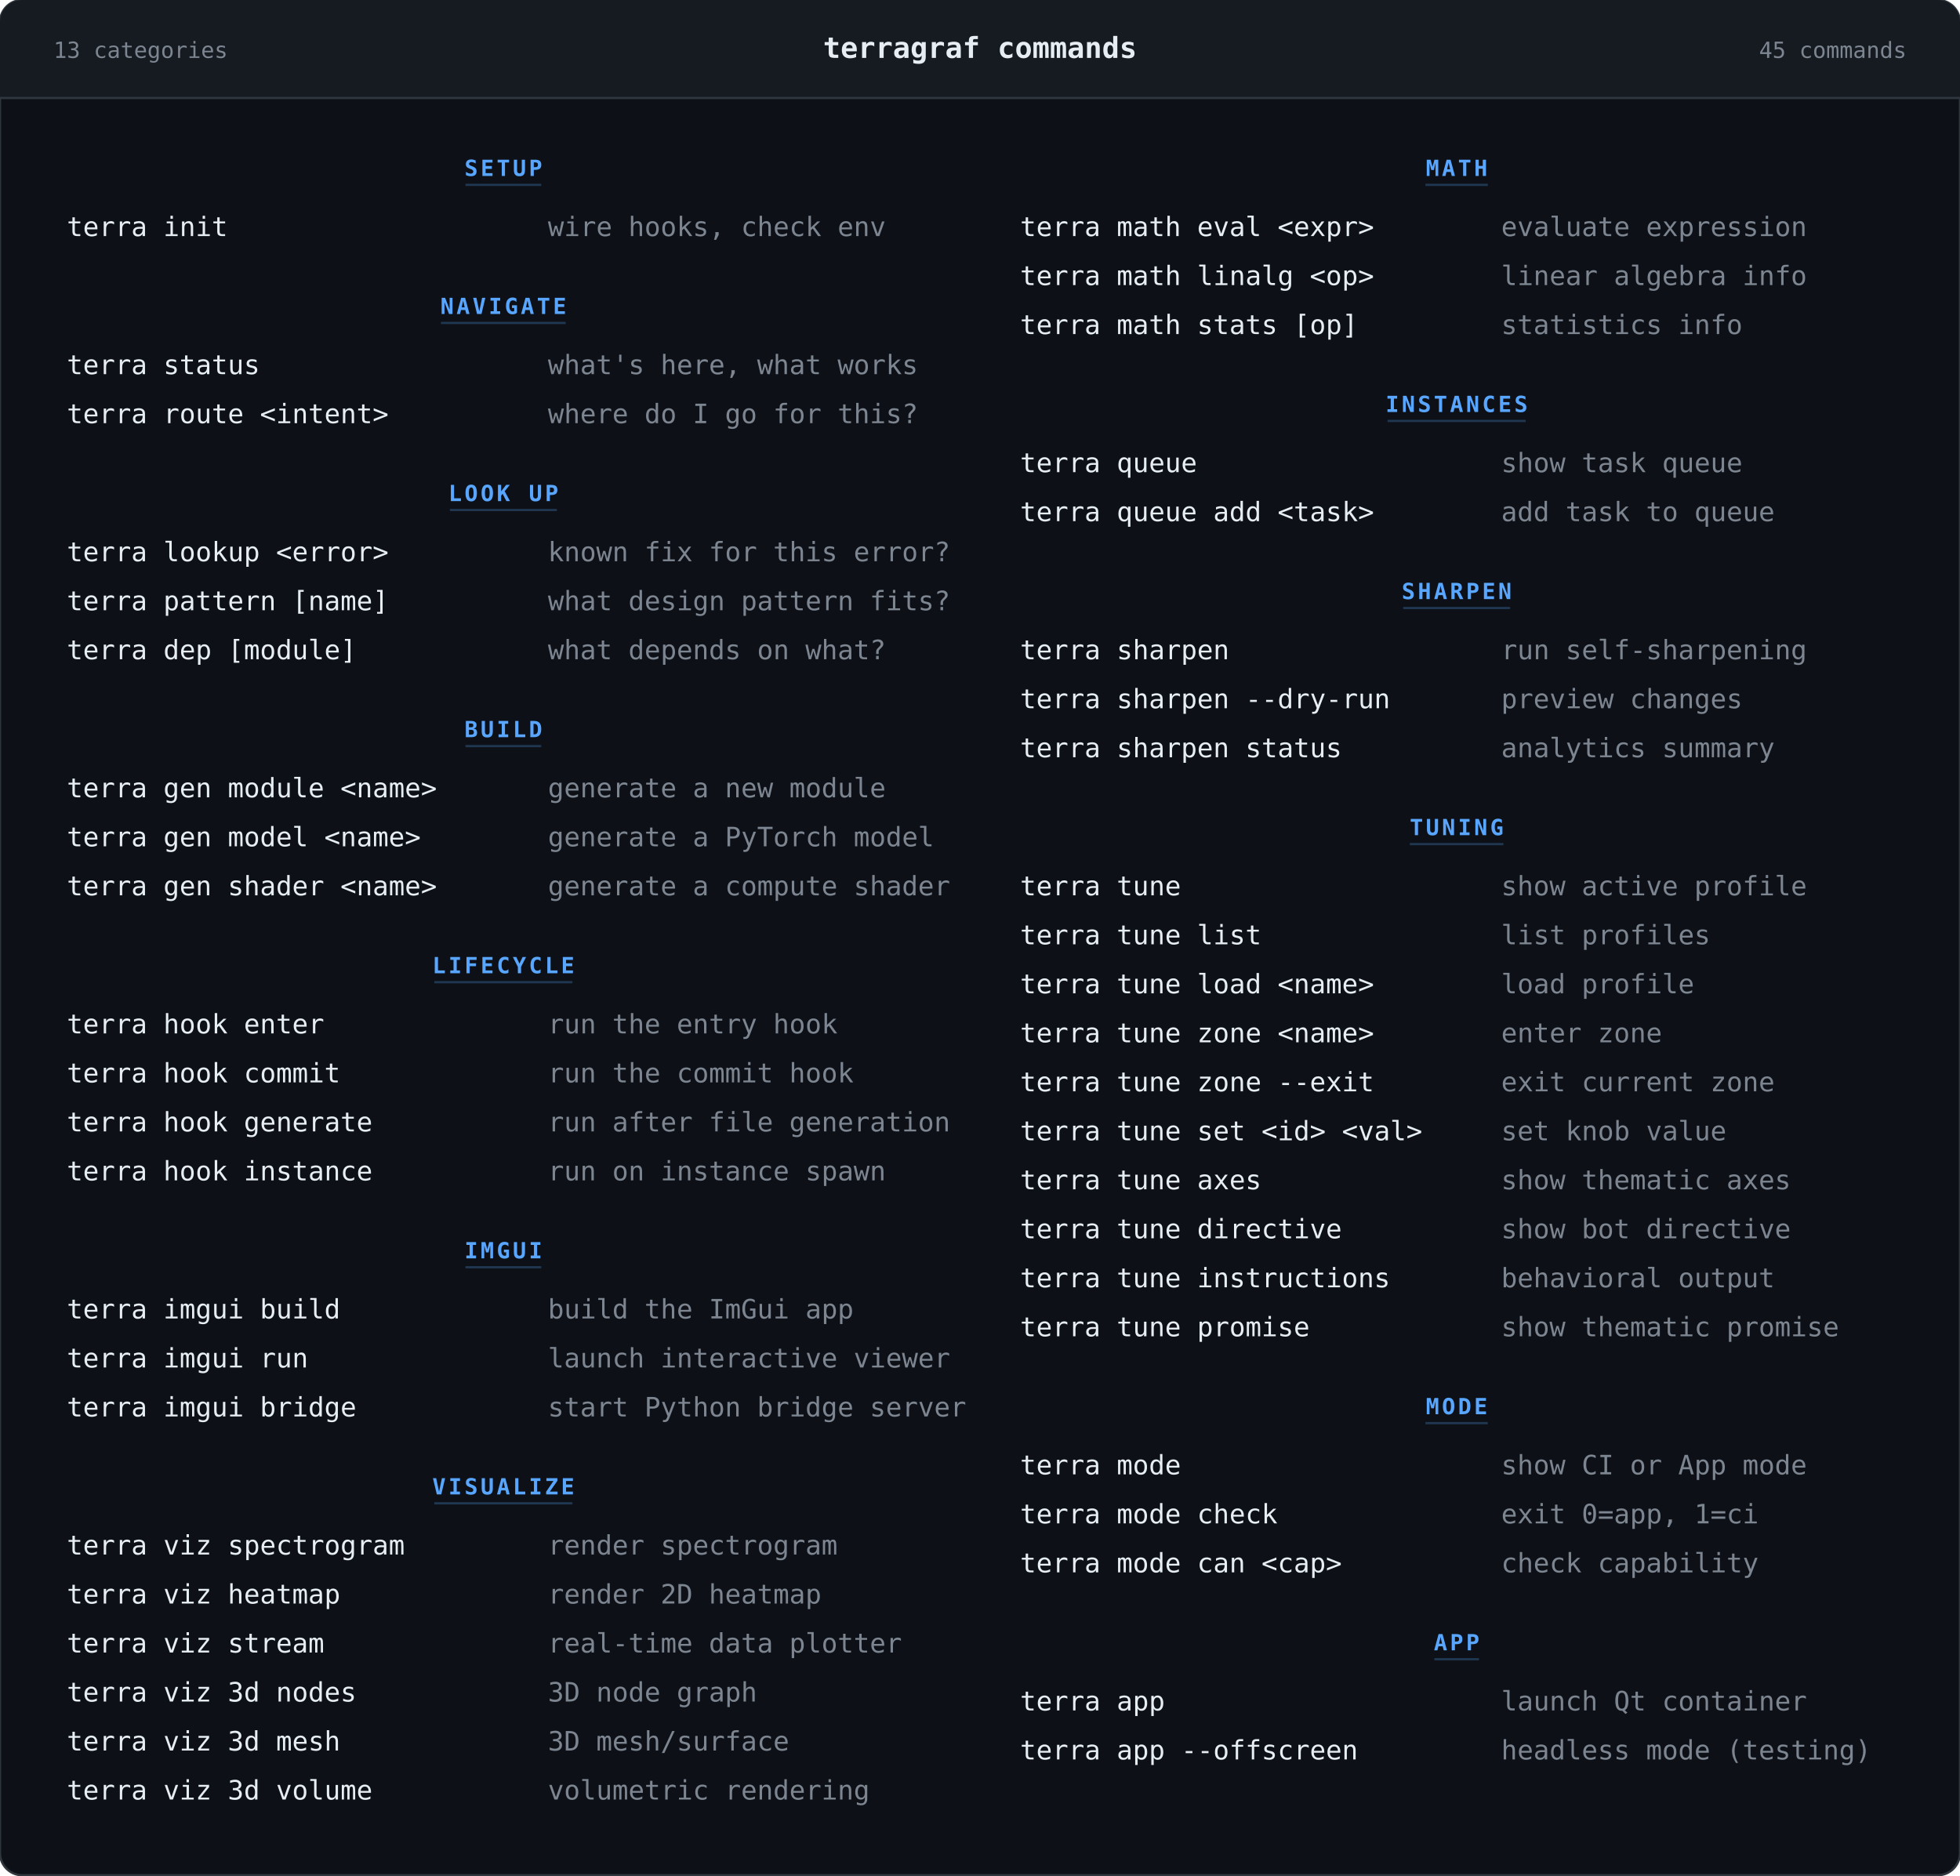
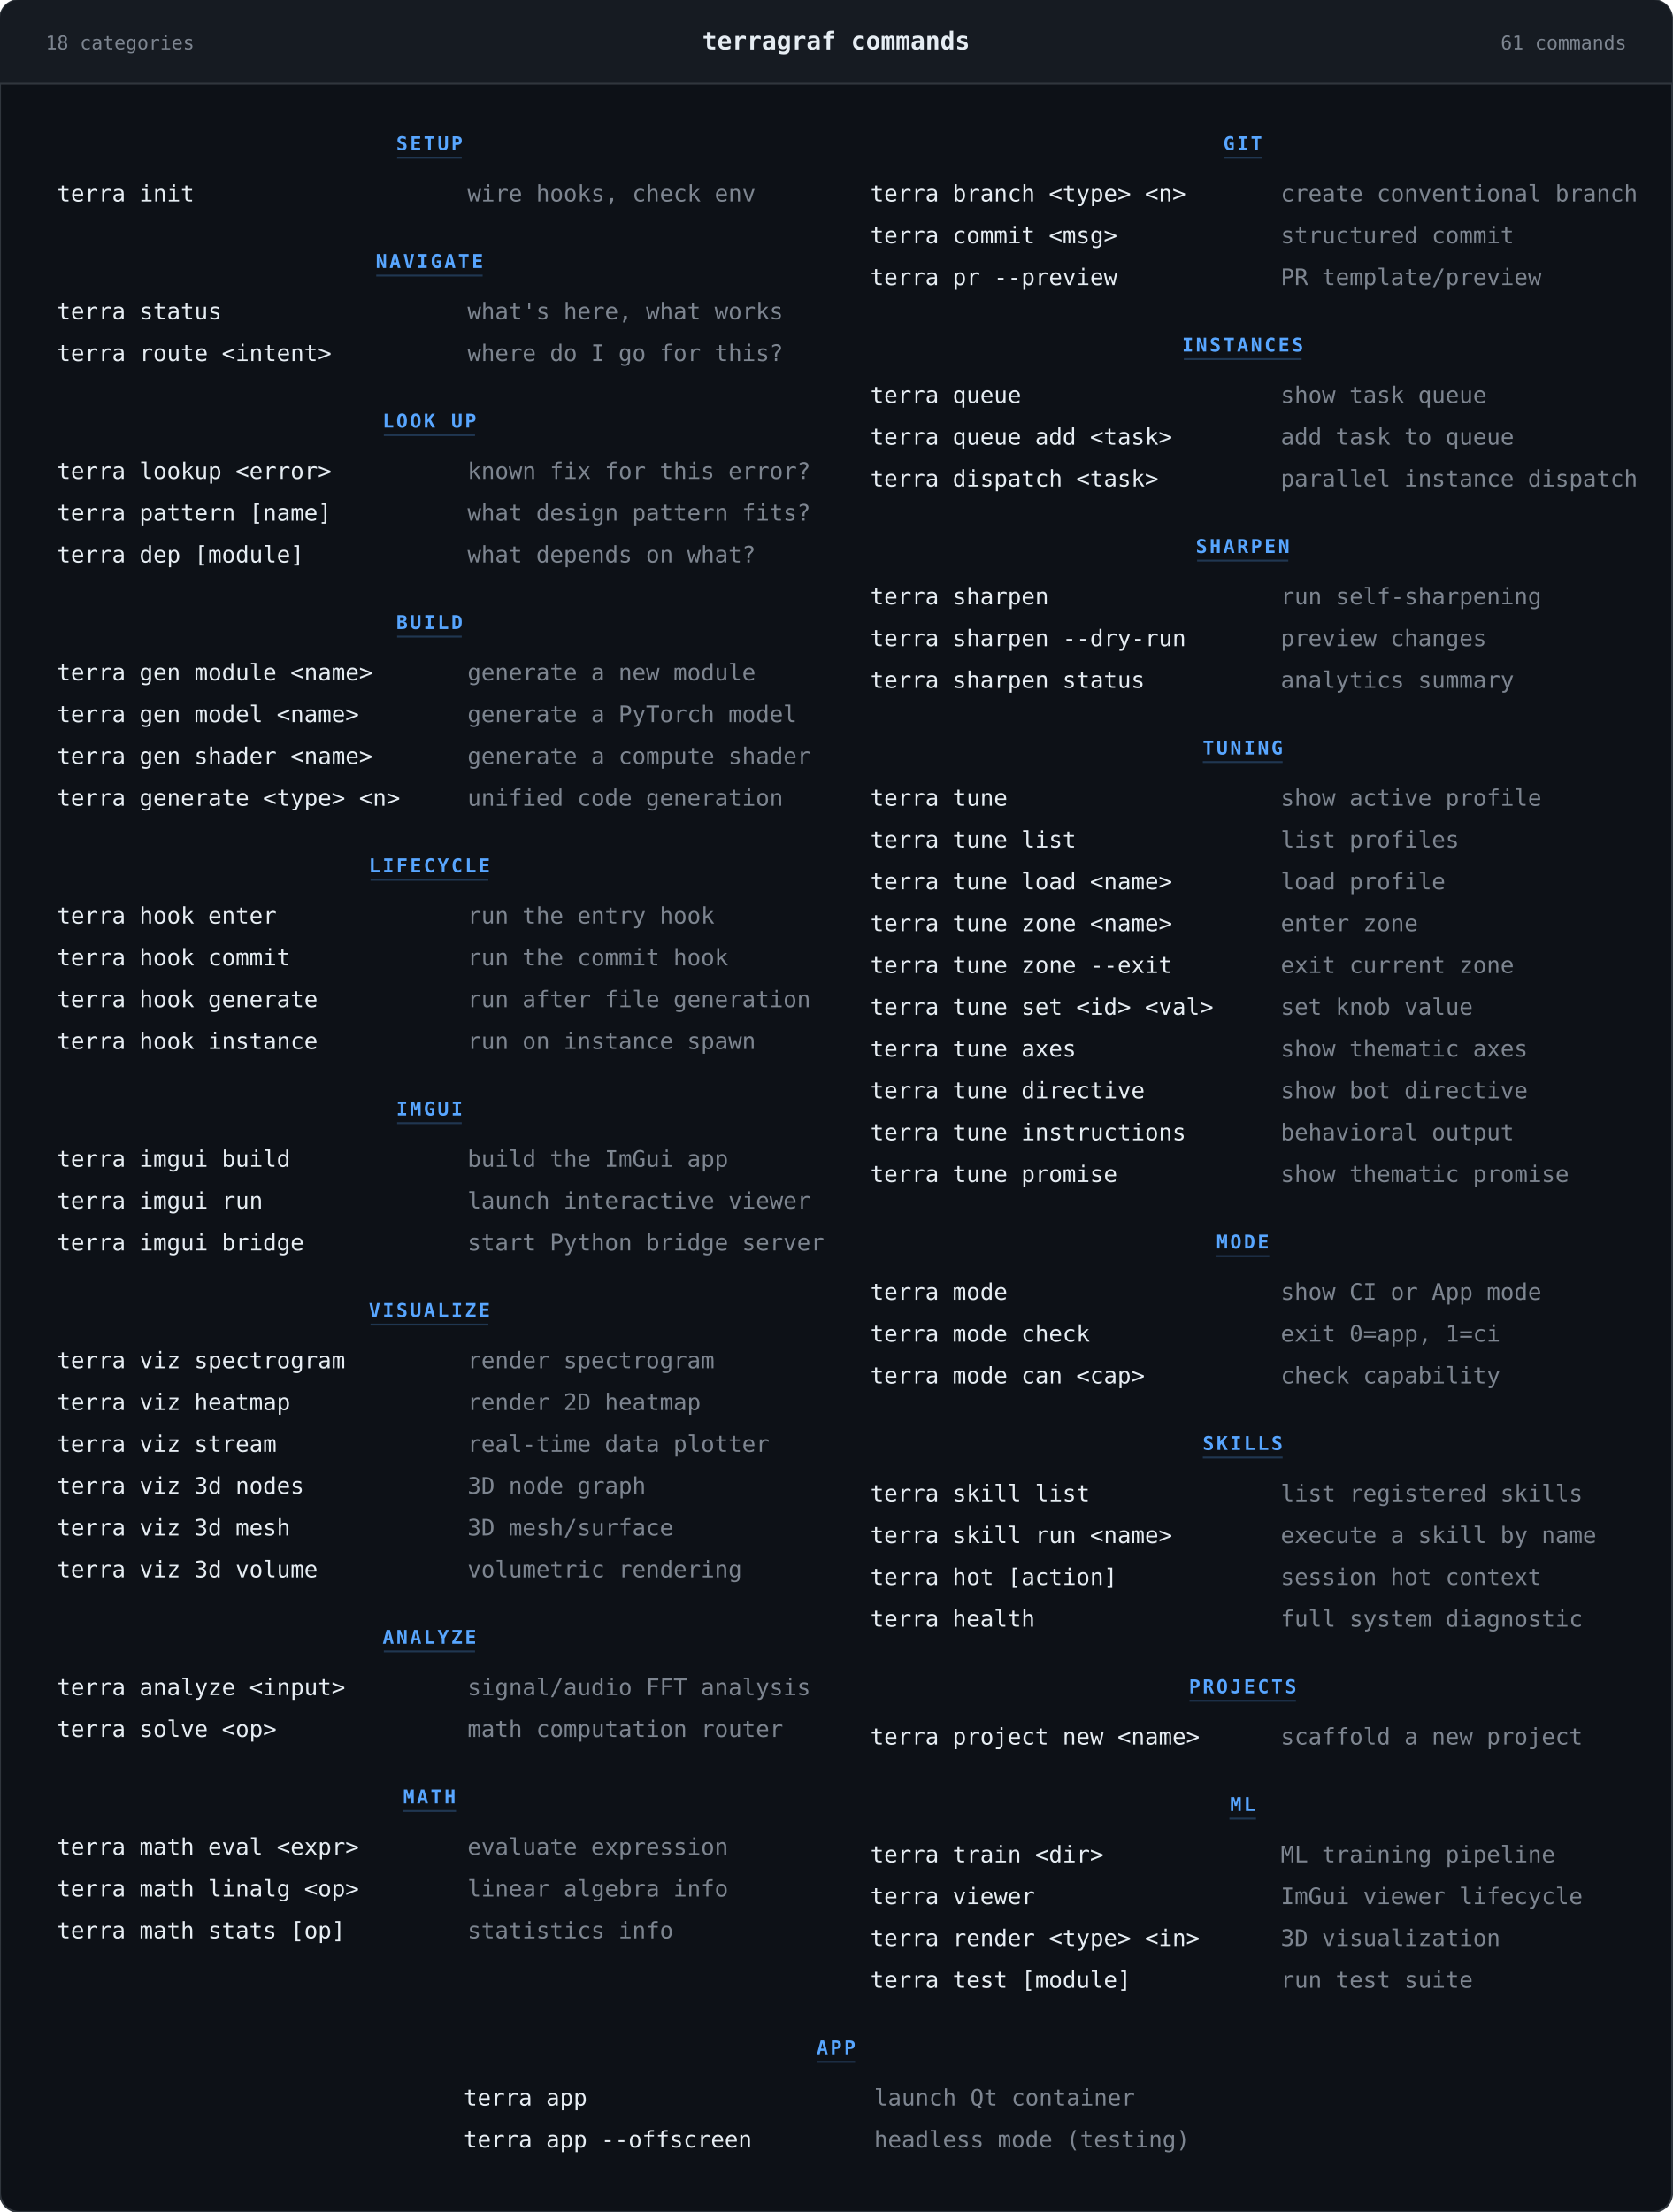
- <svg xmlns="http://www.w3.org/2000/svg" width="880" height="842" viewBox="0 0 880 842">
-   <rect width="880" height="842" rx="10" fill="#0d1117" stroke="#30363d" stroke-width="1" />
+ <svg xmlns="http://www.w3.org/2000/svg" width="880" height="1164" viewBox="0 0 880 1164">
+   <rect width="880" height="1164" rx="10" fill="#0d1117" stroke="#30363d" stroke-width="1" />
  <rect width="880" height="44" rx="10" fill="#161b22" />
  <rect x="0" y="34" width="880" height="10" fill="#161b22" />
  <line x1="0" y1="44" x2="880" y2="44" stroke="#30363d" stroke-width="1" />
-   <text x="24" y="26" font-family="'SF Mono','Cascadia Code','Consolas',monospace" font-size="10" fill="#7d8590">13 categories</text>
+   <text x="24" y="26" font-family="'SF Mono','Cascadia Code','Consolas',monospace" font-size="10" fill="#7d8590">18 categories</text>
  <text x="440" y="26" text-anchor="middle" font-family="'SF Mono','Cascadia Code','Consolas',monospace" font-size="13" font-weight="bold" fill="#e6edf3">terragraf commands</text>
-   <text x="856" y="26" text-anchor="end" font-family="'SF Mono','Cascadia Code','Consolas',monospace" font-size="10" fill="#7d8590">45 commands</text>
+   <text x="856" y="26" text-anchor="end" font-family="'SF Mono','Cascadia Code','Consolas',monospace" font-size="10" fill="#7d8590">61 commands</text>
  <text x="226" y="79" text-anchor="middle" font-family="'SF Mono','Cascadia Code','Consolas',monospace" font-size="10" font-weight="bold" fill="#58a6ff" letter-spacing="1.2">SETUP</text>
  <line x1="209" y1="83" x2="243" y2="83" stroke="#58a6ff" stroke-width="1" opacity="0.25" />
  <text x="30" y="106" font-family="'SF Mono','Cascadia Code','Consolas',monospace" font-size="12" fill="#e6edf3">terra init</text>
  <text x="246" y="106" font-family="'SF Mono','Cascadia Code','Consolas',monospace" font-size="12" fill="#7d8590">wire hooks, check env</text>
  <text x="226" y="141" text-anchor="middle" font-family="'SF Mono','Cascadia Code','Consolas',monospace" font-size="10" font-weight="bold" fill="#58a6ff" letter-spacing="1.2">NAVIGATE</text>
  <line x1="198" y1="145" x2="254" y2="145" stroke="#58a6ff" stroke-width="1" opacity="0.25" />
  <text x="30" y="168" font-family="'SF Mono','Cascadia Code','Consolas',monospace" font-size="12" fill="#e6edf3">terra status</text>
  <text x="246" y="168" font-family="'SF Mono','Cascadia Code','Consolas',monospace" font-size="12" fill="#7d8590">what's here, what works</text>
  <text x="30" y="190" font-family="'SF Mono','Cascadia Code','Consolas',monospace" font-size="12" fill="#e6edf3">terra route &lt;intent&gt;</text>
  <text x="246" y="190" font-family="'SF Mono','Cascadia Code','Consolas',monospace" font-size="12" fill="#7d8590">where do I go for this?</text>
  <text x="226" y="225" text-anchor="middle" font-family="'SF Mono','Cascadia Code','Consolas',monospace" font-size="10" font-weight="bold" fill="#58a6ff" letter-spacing="1.2">LOOK UP</text>
  <line x1="202" y1="229" x2="250" y2="229" stroke="#58a6ff" stroke-width="1" opacity="0.25" />
  <text x="30" y="252" font-family="'SF Mono','Cascadia Code','Consolas',monospace" font-size="12" fill="#e6edf3">terra lookup &lt;error&gt;</text>
  <text x="246" y="252" font-family="'SF Mono','Cascadia Code','Consolas',monospace" font-size="12" fill="#7d8590">known fix for this error?</text>
  <text x="30" y="274" font-family="'SF Mono','Cascadia Code','Consolas',monospace" font-size="12" fill="#e6edf3">terra pattern [name]</text>
  <text x="246" y="274" font-family="'SF Mono','Cascadia Code','Consolas',monospace" font-size="12" fill="#7d8590">what design pattern fits?</text>
  <text x="30" y="296" font-family="'SF Mono','Cascadia Code','Consolas',monospace" font-size="12" fill="#e6edf3">terra dep [module]</text>
  <text x="246" y="296" font-family="'SF Mono','Cascadia Code','Consolas',monospace" font-size="12" fill="#7d8590">what depends on what?</text>
  <text x="226" y="331" text-anchor="middle" font-family="'SF Mono','Cascadia Code','Consolas',monospace" font-size="10" font-weight="bold" fill="#58a6ff" letter-spacing="1.2">BUILD</text>
  <line x1="209" y1="335" x2="243" y2="335" stroke="#58a6ff" stroke-width="1" opacity="0.25" />
  <text x="30" y="358" font-family="'SF Mono','Cascadia Code','Consolas',monospace" font-size="12" fill="#e6edf3">terra gen module &lt;name&gt;</text>
  <text x="246" y="358" font-family="'SF Mono','Cascadia Code','Consolas',monospace" font-size="12" fill="#7d8590">generate a new module</text>
  <text x="30" y="380" font-family="'SF Mono','Cascadia Code','Consolas',monospace" font-size="12" fill="#e6edf3">terra gen model &lt;name&gt;</text>
  <text x="246" y="380" font-family="'SF Mono','Cascadia Code','Consolas',monospace" font-size="12" fill="#7d8590">generate a PyTorch model</text>
  <text x="30" y="402" font-family="'SF Mono','Cascadia Code','Consolas',monospace" font-size="12" fill="#e6edf3">terra gen shader &lt;name&gt;</text>
  <text x="246" y="402" font-family="'SF Mono','Cascadia Code','Consolas',monospace" font-size="12" fill="#7d8590">generate a compute shader</text>
-   <text x="226" y="437" text-anchor="middle" font-family="'SF Mono','Cascadia Code','Consolas',monospace" font-size="10" font-weight="bold" fill="#58a6ff" letter-spacing="1.2">LIFECYCLE</text>
-   <line x1="195" y1="441" x2="257" y2="441" stroke="#58a6ff" stroke-width="1" opacity="0.25" />
-   <text x="30" y="464" font-family="'SF Mono','Cascadia Code','Consolas',monospace" font-size="12" fill="#e6edf3">terra hook enter</text>
-   <text x="246" y="464" font-family="'SF Mono','Cascadia Code','Consolas',monospace" font-size="12" fill="#7d8590">run the entry hook</text>
-   <text x="30" y="486" font-family="'SF Mono','Cascadia Code','Consolas',monospace" font-size="12" fill="#e6edf3">terra hook commit</text>
-   <text x="246" y="486" font-family="'SF Mono','Cascadia Code','Consolas',monospace" font-size="12" fill="#7d8590">run the commit hook</text>
-   <text x="30" y="508" font-family="'SF Mono','Cascadia Code','Consolas',monospace" font-size="12" fill="#e6edf3">terra hook generate</text>
-   <text x="246" y="508" font-family="'SF Mono','Cascadia Code','Consolas',monospace" font-size="12" fill="#7d8590">run after file generation</text>
-   <text x="30" y="530" font-family="'SF Mono','Cascadia Code','Consolas',monospace" font-size="12" fill="#e6edf3">terra hook instance</text>
-   <text x="246" y="530" font-family="'SF Mono','Cascadia Code','Consolas',monospace" font-size="12" fill="#7d8590">run on instance spawn</text>
-   <text x="226" y="565" text-anchor="middle" font-family="'SF Mono','Cascadia Code','Consolas',monospace" font-size="10" font-weight="bold" fill="#58a6ff" letter-spacing="1.2">IMGUI</text>
-   <line x1="209" y1="569" x2="243" y2="569" stroke="#58a6ff" stroke-width="1" opacity="0.25" />
-   <text x="30" y="592" font-family="'SF Mono','Cascadia Code','Consolas',monospace" font-size="12" fill="#e6edf3">terra imgui build</text>
-   <text x="246" y="592" font-family="'SF Mono','Cascadia Code','Consolas',monospace" font-size="12" fill="#7d8590">build the ImGui app</text>
-   <text x="30" y="614" font-family="'SF Mono','Cascadia Code','Consolas',monospace" font-size="12" fill="#e6edf3">terra imgui run</text>
-   <text x="246" y="614" font-family="'SF Mono','Cascadia Code','Consolas',monospace" font-size="12" fill="#7d8590">launch interactive viewer</text>
-   <text x="30" y="636" font-family="'SF Mono','Cascadia Code','Consolas',monospace" font-size="12" fill="#e6edf3">terra imgui bridge</text>
-   <text x="246" y="636" font-family="'SF Mono','Cascadia Code','Consolas',monospace" font-size="12" fill="#7d8590">start Python bridge server</text>
-   <text x="226" y="671" text-anchor="middle" font-family="'SF Mono','Cascadia Code','Consolas',monospace" font-size="10" font-weight="bold" fill="#58a6ff" letter-spacing="1.2">VISUALIZE</text>
-   <line x1="195" y1="675" x2="257" y2="675" stroke="#58a6ff" stroke-width="1" opacity="0.25" />
-   <text x="30" y="698" font-family="'SF Mono','Cascadia Code','Consolas',monospace" font-size="12" fill="#e6edf3">terra viz spectrogram</text>
-   <text x="246" y="698" font-family="'SF Mono','Cascadia Code','Consolas',monospace" font-size="12" fill="#7d8590">render spectrogram</text>
-   <text x="30" y="720" font-family="'SF Mono','Cascadia Code','Consolas',monospace" font-size="12" fill="#e6edf3">terra viz heatmap</text>
-   <text x="246" y="720" font-family="'SF Mono','Cascadia Code','Consolas',monospace" font-size="12" fill="#7d8590">render 2D heatmap</text>
-   <text x="30" y="742" font-family="'SF Mono','Cascadia Code','Consolas',monospace" font-size="12" fill="#e6edf3">terra viz stream</text>
-   <text x="246" y="742" font-family="'SF Mono','Cascadia Code','Consolas',monospace" font-size="12" fill="#7d8590">real-time data plotter</text>
-   <text x="30" y="764" font-family="'SF Mono','Cascadia Code','Consolas',monospace" font-size="12" fill="#e6edf3">terra viz 3d nodes</text>
-   <text x="246" y="764" font-family="'SF Mono','Cascadia Code','Consolas',monospace" font-size="12" fill="#7d8590">3D node graph</text>
-   <text x="30" y="786" font-family="'SF Mono','Cascadia Code','Consolas',monospace" font-size="12" fill="#e6edf3">terra viz 3d mesh</text>
-   <text x="246" y="786" font-family="'SF Mono','Cascadia Code','Consolas',monospace" font-size="12" fill="#7d8590">3D mesh/surface</text>
-   <text x="30" y="808" font-family="'SF Mono','Cascadia Code','Consolas',monospace" font-size="12" fill="#e6edf3">terra viz 3d volume</text>
-   <text x="246" y="808" font-family="'SF Mono','Cascadia Code','Consolas',monospace" font-size="12" fill="#7d8590">volumetric rendering</text>
-   <text x="654" y="79" text-anchor="middle" font-family="'SF Mono','Cascadia Code','Consolas',monospace" font-size="10" font-weight="bold" fill="#58a6ff" letter-spacing="1.2">MATH</text>
-   <line x1="640" y1="83" x2="668" y2="83" stroke="#58a6ff" stroke-width="1" opacity="0.25" />
-   <text x="458" y="106" font-family="'SF Mono','Cascadia Code','Consolas',monospace" font-size="12" fill="#e6edf3">terra math eval &lt;expr&gt;</text>
-   <text x="674" y="106" font-family="'SF Mono','Cascadia Code','Consolas',monospace" font-size="12" fill="#7d8590">evaluate expression</text>
-   <text x="458" y="128" font-family="'SF Mono','Cascadia Code','Consolas',monospace" font-size="12" fill="#e6edf3">terra math linalg &lt;op&gt;</text>
-   <text x="674" y="128" font-family="'SF Mono','Cascadia Code','Consolas',monospace" font-size="12" fill="#7d8590">linear algebra info</text>
-   <text x="458" y="150" font-family="'SF Mono','Cascadia Code','Consolas',monospace" font-size="12" fill="#e6edf3">terra math stats [op]</text>
-   <text x="674" y="150" font-family="'SF Mono','Cascadia Code','Consolas',monospace" font-size="12" fill="#7d8590">statistics info</text>
+   <text x="30" y="424" font-family="'SF Mono','Cascadia Code','Consolas',monospace" font-size="12" fill="#e6edf3">terra generate &lt;type&gt; &lt;n&gt;</text>
+   <text x="246" y="424" font-family="'SF Mono','Cascadia Code','Consolas',monospace" font-size="12" fill="#7d8590">unified code generation</text>
+   <text x="226" y="459" text-anchor="middle" font-family="'SF Mono','Cascadia Code','Consolas',monospace" font-size="10" font-weight="bold" fill="#58a6ff" letter-spacing="1.2">LIFECYCLE</text>
+   <line x1="195" y1="463" x2="257" y2="463" stroke="#58a6ff" stroke-width="1" opacity="0.25" />
+   <text x="30" y="486" font-family="'SF Mono','Cascadia Code','Consolas',monospace" font-size="12" fill="#e6edf3">terra hook enter</text>
+   <text x="246" y="486" font-family="'SF Mono','Cascadia Code','Consolas',monospace" font-size="12" fill="#7d8590">run the entry hook</text>
+   <text x="30" y="508" font-family="'SF Mono','Cascadia Code','Consolas',monospace" font-size="12" fill="#e6edf3">terra hook commit</text>
+   <text x="246" y="508" font-family="'SF Mono','Cascadia Code','Consolas',monospace" font-size="12" fill="#7d8590">run the commit hook</text>
+   <text x="30" y="530" font-family="'SF Mono','Cascadia Code','Consolas',monospace" font-size="12" fill="#e6edf3">terra hook generate</text>
+   <text x="246" y="530" font-family="'SF Mono','Cascadia Code','Consolas',monospace" font-size="12" fill="#7d8590">run after file generation</text>
+   <text x="30" y="552" font-family="'SF Mono','Cascadia Code','Consolas',monospace" font-size="12" fill="#e6edf3">terra hook instance</text>
+   <text x="246" y="552" font-family="'SF Mono','Cascadia Code','Consolas',monospace" font-size="12" fill="#7d8590">run on instance spawn</text>
+   <text x="226" y="587" text-anchor="middle" font-family="'SF Mono','Cascadia Code','Consolas',monospace" font-size="10" font-weight="bold" fill="#58a6ff" letter-spacing="1.2">IMGUI</text>
+   <line x1="209" y1="591" x2="243" y2="591" stroke="#58a6ff" stroke-width="1" opacity="0.25" />
+   <text x="30" y="614" font-family="'SF Mono','Cascadia Code','Consolas',monospace" font-size="12" fill="#e6edf3">terra imgui build</text>
+   <text x="246" y="614" font-family="'SF Mono','Cascadia Code','Consolas',monospace" font-size="12" fill="#7d8590">build the ImGui app</text>
+   <text x="30" y="636" font-family="'SF Mono','Cascadia Code','Consolas',monospace" font-size="12" fill="#e6edf3">terra imgui run</text>
+   <text x="246" y="636" font-family="'SF Mono','Cascadia Code','Consolas',monospace" font-size="12" fill="#7d8590">launch interactive viewer</text>
+   <text x="30" y="658" font-family="'SF Mono','Cascadia Code','Consolas',monospace" font-size="12" fill="#e6edf3">terra imgui bridge</text>
+   <text x="246" y="658" font-family="'SF Mono','Cascadia Code','Consolas',monospace" font-size="12" fill="#7d8590">start Python bridge server</text>
+   <text x="226" y="693" text-anchor="middle" font-family="'SF Mono','Cascadia Code','Consolas',monospace" font-size="10" font-weight="bold" fill="#58a6ff" letter-spacing="1.2">VISUALIZE</text>
+   <line x1="195" y1="697" x2="257" y2="697" stroke="#58a6ff" stroke-width="1" opacity="0.25" />
+   <text x="30" y="720" font-family="'SF Mono','Cascadia Code','Consolas',monospace" font-size="12" fill="#e6edf3">terra viz spectrogram</text>
+   <text x="246" y="720" font-family="'SF Mono','Cascadia Code','Consolas',monospace" font-size="12" fill="#7d8590">render spectrogram</text>
+   <text x="30" y="742" font-family="'SF Mono','Cascadia Code','Consolas',monospace" font-size="12" fill="#e6edf3">terra viz heatmap</text>
+   <text x="246" y="742" font-family="'SF Mono','Cascadia Code','Consolas',monospace" font-size="12" fill="#7d8590">render 2D heatmap</text>
+   <text x="30" y="764" font-family="'SF Mono','Cascadia Code','Consolas',monospace" font-size="12" fill="#e6edf3">terra viz stream</text>
+   <text x="246" y="764" font-family="'SF Mono','Cascadia Code','Consolas',monospace" font-size="12" fill="#7d8590">real-time data plotter</text>
+   <text x="30" y="786" font-family="'SF Mono','Cascadia Code','Consolas',monospace" font-size="12" fill="#e6edf3">terra viz 3d nodes</text>
+   <text x="246" y="786" font-family="'SF Mono','Cascadia Code','Consolas',monospace" font-size="12" fill="#7d8590">3D node graph</text>
+   <text x="30" y="808" font-family="'SF Mono','Cascadia Code','Consolas',monospace" font-size="12" fill="#e6edf3">terra viz 3d mesh</text>
+   <text x="246" y="808" font-family="'SF Mono','Cascadia Code','Consolas',monospace" font-size="12" fill="#7d8590">3D mesh/surface</text>
+   <text x="30" y="830" font-family="'SF Mono','Cascadia Code','Consolas',monospace" font-size="12" fill="#e6edf3">terra viz 3d volume</text>
+   <text x="246" y="830" font-family="'SF Mono','Cascadia Code','Consolas',monospace" font-size="12" fill="#7d8590">volumetric rendering</text>
+   <text x="226" y="865" text-anchor="middle" font-family="'SF Mono','Cascadia Code','Consolas',monospace" font-size="10" font-weight="bold" fill="#58a6ff" letter-spacing="1.2">ANALYZE</text>
+   <line x1="202" y1="869" x2="250" y2="869" stroke="#58a6ff" stroke-width="1" opacity="0.25" />
+   <text x="30" y="892" font-family="'SF Mono','Cascadia Code','Consolas',monospace" font-size="12" fill="#e6edf3">terra analyze &lt;input&gt;</text>
+   <text x="246" y="892" font-family="'SF Mono','Cascadia Code','Consolas',monospace" font-size="12" fill="#7d8590">signal/audio FFT analysis</text>
+   <text x="30" y="914" font-family="'SF Mono','Cascadia Code','Consolas',monospace" font-size="12" fill="#e6edf3">terra solve &lt;op&gt;</text>
+   <text x="246" y="914" font-family="'SF Mono','Cascadia Code','Consolas',monospace" font-size="12" fill="#7d8590">math computation router</text>
+   <text x="226" y="949" text-anchor="middle" font-family="'SF Mono','Cascadia Code','Consolas',monospace" font-size="10" font-weight="bold" fill="#58a6ff" letter-spacing="1.2">MATH</text>
+   <line x1="212" y1="953" x2="240" y2="953" stroke="#58a6ff" stroke-width="1" opacity="0.25" />
+   <text x="30" y="976" font-family="'SF Mono','Cascadia Code','Consolas',monospace" font-size="12" fill="#e6edf3">terra math eval &lt;expr&gt;</text>
+   <text x="246" y="976" font-family="'SF Mono','Cascadia Code','Consolas',monospace" font-size="12" fill="#7d8590">evaluate expression</text>
+   <text x="30" y="998" font-family="'SF Mono','Cascadia Code','Consolas',monospace" font-size="12" fill="#e6edf3">terra math linalg &lt;op&gt;</text>
+   <text x="246" y="998" font-family="'SF Mono','Cascadia Code','Consolas',monospace" font-size="12" fill="#7d8590">linear algebra info</text>
+   <text x="30" y="1020" font-family="'SF Mono','Cascadia Code','Consolas',monospace" font-size="12" fill="#e6edf3">terra math stats [op]</text>
+   <text x="246" y="1020" font-family="'SF Mono','Cascadia Code','Consolas',monospace" font-size="12" fill="#7d8590">statistics info</text>
+   <text x="654" y="79" text-anchor="middle" font-family="'SF Mono','Cascadia Code','Consolas',monospace" font-size="10" font-weight="bold" fill="#58a6ff" letter-spacing="1.2">GIT</text>
+   <line x1="644" y1="83" x2="664" y2="83" stroke="#58a6ff" stroke-width="1" opacity="0.25" />
+   <text x="458" y="106" font-family="'SF Mono','Cascadia Code','Consolas',monospace" font-size="12" fill="#e6edf3">terra branch &lt;type&gt; &lt;n&gt;</text>
+   <text x="674" y="106" font-family="'SF Mono','Cascadia Code','Consolas',monospace" font-size="12" fill="#7d8590">create conventional branch</text>
+   <text x="458" y="128" font-family="'SF Mono','Cascadia Code','Consolas',monospace" font-size="12" fill="#e6edf3">terra commit &lt;msg&gt;</text>
+   <text x="674" y="128" font-family="'SF Mono','Cascadia Code','Consolas',monospace" font-size="12" fill="#7d8590">structured commit</text>
+   <text x="458" y="150" font-family="'SF Mono','Cascadia Code','Consolas',monospace" font-size="12" fill="#e6edf3">terra pr --preview</text>
+   <text x="674" y="150" font-family="'SF Mono','Cascadia Code','Consolas',monospace" font-size="12" fill="#7d8590">PR template/preview</text>
  <text x="654" y="185" text-anchor="middle" font-family="'SF Mono','Cascadia Code','Consolas',monospace" font-size="10" font-weight="bold" fill="#58a6ff" letter-spacing="1.2">INSTANCES</text>
  <line x1="623" y1="189" x2="685" y2="189" stroke="#58a6ff" stroke-width="1" opacity="0.25" />
  <text x="458" y="212" font-family="'SF Mono','Cascadia Code','Consolas',monospace" font-size="12" fill="#e6edf3">terra queue</text>
  <text x="674" y="212" font-family="'SF Mono','Cascadia Code','Consolas',monospace" font-size="12" fill="#7d8590">show task queue</text>
  <text x="458" y="234" font-family="'SF Mono','Cascadia Code','Consolas',monospace" font-size="12" fill="#e6edf3">terra queue add &lt;task&gt;</text>
  <text x="674" y="234" font-family="'SF Mono','Cascadia Code','Consolas',monospace" font-size="12" fill="#7d8590">add task to queue</text>
-   <text x="654" y="269" text-anchor="middle" font-family="'SF Mono','Cascadia Code','Consolas',monospace" font-size="10" font-weight="bold" fill="#58a6ff" letter-spacing="1.2">SHARPEN</text>
-   <line x1="630" y1="273" x2="678" y2="273" stroke="#58a6ff" stroke-width="1" opacity="0.25" />
-   <text x="458" y="296" font-family="'SF Mono','Cascadia Code','Consolas',monospace" font-size="12" fill="#e6edf3">terra sharpen</text>
-   <text x="674" y="296" font-family="'SF Mono','Cascadia Code','Consolas',monospace" font-size="12" fill="#7d8590">run self-sharpening</text>
-   <text x="458" y="318" font-family="'SF Mono','Cascadia Code','Consolas',monospace" font-size="12" fill="#e6edf3">terra sharpen --dry-run</text>
-   <text x="674" y="318" font-family="'SF Mono','Cascadia Code','Consolas',monospace" font-size="12" fill="#7d8590">preview changes</text>
-   <text x="458" y="340" font-family="'SF Mono','Cascadia Code','Consolas',monospace" font-size="12" fill="#e6edf3">terra sharpen status</text>
-   <text x="674" y="340" font-family="'SF Mono','Cascadia Code','Consolas',monospace" font-size="12" fill="#7d8590">analytics summary</text>
-   <text x="654" y="375" text-anchor="middle" font-family="'SF Mono','Cascadia Code','Consolas',monospace" font-size="10" font-weight="bold" fill="#58a6ff" letter-spacing="1.2">TUNING</text>
-   <line x1="633" y1="379" x2="675" y2="379" stroke="#58a6ff" stroke-width="1" opacity="0.25" />
-   <text x="458" y="402" font-family="'SF Mono','Cascadia Code','Consolas',monospace" font-size="12" fill="#e6edf3">terra tune</text>
-   <text x="674" y="402" font-family="'SF Mono','Cascadia Code','Consolas',monospace" font-size="12" fill="#7d8590">show active profile</text>
-   <text x="458" y="424" font-family="'SF Mono','Cascadia Code','Consolas',monospace" font-size="12" fill="#e6edf3">terra tune list</text>
-   <text x="674" y="424" font-family="'SF Mono','Cascadia Code','Consolas',monospace" font-size="12" fill="#7d8590">list profiles</text>
-   <text x="458" y="446" font-family="'SF Mono','Cascadia Code','Consolas',monospace" font-size="12" fill="#e6edf3">terra tune load &lt;name&gt;</text>
-   <text x="674" y="446" font-family="'SF Mono','Cascadia Code','Consolas',monospace" font-size="12" fill="#7d8590">load profile</text>
-   <text x="458" y="468" font-family="'SF Mono','Cascadia Code','Consolas',monospace" font-size="12" fill="#e6edf3">terra tune zone &lt;name&gt;</text>
-   <text x="674" y="468" font-family="'SF Mono','Cascadia Code','Consolas',monospace" font-size="12" fill="#7d8590">enter zone</text>
-   <text x="458" y="490" font-family="'SF Mono','Cascadia Code','Consolas',monospace" font-size="12" fill="#e6edf3">terra tune zone --exit</text>
-   <text x="674" y="490" font-family="'SF Mono','Cascadia Code','Consolas',monospace" font-size="12" fill="#7d8590">exit current zone</text>
-   <text x="458" y="512" font-family="'SF Mono','Cascadia Code','Consolas',monospace" font-size="12" fill="#e6edf3">terra tune set &lt;id&gt; &lt;val&gt;</text>
-   <text x="674" y="512" font-family="'SF Mono','Cascadia Code','Consolas',monospace" font-size="12" fill="#7d8590">set knob value</text>
-   <text x="458" y="534" font-family="'SF Mono','Cascadia Code','Consolas',monospace" font-size="12" fill="#e6edf3">terra tune axes</text>
-   <text x="674" y="534" font-family="'SF Mono','Cascadia Code','Consolas',monospace" font-size="12" fill="#7d8590">show thematic axes</text>
-   <text x="458" y="556" font-family="'SF Mono','Cascadia Code','Consolas',monospace" font-size="12" fill="#e6edf3">terra tune directive</text>
-   <text x="674" y="556" font-family="'SF Mono','Cascadia Code','Consolas',monospace" font-size="12" fill="#7d8590">show bot directive</text>
-   <text x="458" y="578" font-family="'SF Mono','Cascadia Code','Consolas',monospace" font-size="12" fill="#e6edf3">terra tune instructions</text>
-   <text x="674" y="578" font-family="'SF Mono','Cascadia Code','Consolas',monospace" font-size="12" fill="#7d8590">behavioral output</text>
-   <text x="458" y="600" font-family="'SF Mono','Cascadia Code','Consolas',monospace" font-size="12" fill="#e6edf3">terra tune promise</text>
-   <text x="674" y="600" font-family="'SF Mono','Cascadia Code','Consolas',monospace" font-size="12" fill="#7d8590">show thematic promise</text>
-   <text x="654" y="635" text-anchor="middle" font-family="'SF Mono','Cascadia Code','Consolas',monospace" font-size="10" font-weight="bold" fill="#58a6ff" letter-spacing="1.2">MODE</text>
-   <line x1="640" y1="639" x2="668" y2="639" stroke="#58a6ff" stroke-width="1" opacity="0.25" />
-   <text x="458" y="662" font-family="'SF Mono','Cascadia Code','Consolas',monospace" font-size="12" fill="#e6edf3">terra mode</text>
-   <text x="674" y="662" font-family="'SF Mono','Cascadia Code','Consolas',monospace" font-size="12" fill="#7d8590">show CI or App mode</text>
-   <text x="458" y="684" font-family="'SF Mono','Cascadia Code','Consolas',monospace" font-size="12" fill="#e6edf3">terra mode check</text>
-   <text x="674" y="684" font-family="'SF Mono','Cascadia Code','Consolas',monospace" font-size="12" fill="#7d8590">exit 0=app, 1=ci</text>
-   <text x="458" y="706" font-family="'SF Mono','Cascadia Code','Consolas',monospace" font-size="12" fill="#e6edf3">terra mode can &lt;cap&gt;</text>
-   <text x="674" y="706" font-family="'SF Mono','Cascadia Code','Consolas',monospace" font-size="12" fill="#7d8590">check capability</text>
-   <text x="654" y="741" text-anchor="middle" font-family="'SF Mono','Cascadia Code','Consolas',monospace" font-size="10" font-weight="bold" fill="#58a6ff" letter-spacing="1.2">APP</text>
-   <line x1="644" y1="745" x2="664" y2="745" stroke="#58a6ff" stroke-width="1" opacity="0.25" />
-   <text x="458" y="768" font-family="'SF Mono','Cascadia Code','Consolas',monospace" font-size="12" fill="#e6edf3">terra app</text>
-   <text x="674" y="768" font-family="'SF Mono','Cascadia Code','Consolas',monospace" font-size="12" fill="#7d8590">launch Qt container</text>
-   <text x="458" y="790" font-family="'SF Mono','Cascadia Code','Consolas',monospace" font-size="12" fill="#e6edf3">terra app --offscreen</text>
-   <text x="674" y="790" font-family="'SF Mono','Cascadia Code','Consolas',monospace" font-size="12" fill="#7d8590">headless mode (testing)</text>
+   <text x="458" y="256" font-family="'SF Mono','Cascadia Code','Consolas',monospace" font-size="12" fill="#e6edf3">terra dispatch &lt;task&gt;</text>
+   <text x="674" y="256" font-family="'SF Mono','Cascadia Code','Consolas',monospace" font-size="12" fill="#7d8590">parallel instance dispatch</text>
+   <text x="654" y="291" text-anchor="middle" font-family="'SF Mono','Cascadia Code','Consolas',monospace" font-size="10" font-weight="bold" fill="#58a6ff" letter-spacing="1.2">SHARPEN</text>
+   <line x1="630" y1="295" x2="678" y2="295" stroke="#58a6ff" stroke-width="1" opacity="0.25" />
+   <text x="458" y="318" font-family="'SF Mono','Cascadia Code','Consolas',monospace" font-size="12" fill="#e6edf3">terra sharpen</text>
+   <text x="674" y="318" font-family="'SF Mono','Cascadia Code','Consolas',monospace" font-size="12" fill="#7d8590">run self-sharpening</text>
+   <text x="458" y="340" font-family="'SF Mono','Cascadia Code','Consolas',monospace" font-size="12" fill="#e6edf3">terra sharpen --dry-run</text>
+   <text x="674" y="340" font-family="'SF Mono','Cascadia Code','Consolas',monospace" font-size="12" fill="#7d8590">preview changes</text>
+   <text x="458" y="362" font-family="'SF Mono','Cascadia Code','Consolas',monospace" font-size="12" fill="#e6edf3">terra sharpen status</text>
+   <text x="674" y="362" font-family="'SF Mono','Cascadia Code','Consolas',monospace" font-size="12" fill="#7d8590">analytics summary</text>
+   <text x="654" y="397" text-anchor="middle" font-family="'SF Mono','Cascadia Code','Consolas',monospace" font-size="10" font-weight="bold" fill="#58a6ff" letter-spacing="1.2">TUNING</text>
+   <line x1="633" y1="401" x2="675" y2="401" stroke="#58a6ff" stroke-width="1" opacity="0.25" />
+   <text x="458" y="424" font-family="'SF Mono','Cascadia Code','Consolas',monospace" font-size="12" fill="#e6edf3">terra tune</text>
+   <text x="674" y="424" font-family="'SF Mono','Cascadia Code','Consolas',monospace" font-size="12" fill="#7d8590">show active profile</text>
+   <text x="458" y="446" font-family="'SF Mono','Cascadia Code','Consolas',monospace" font-size="12" fill="#e6edf3">terra tune list</text>
+   <text x="674" y="446" font-family="'SF Mono','Cascadia Code','Consolas',monospace" font-size="12" fill="#7d8590">list profiles</text>
+   <text x="458" y="468" font-family="'SF Mono','Cascadia Code','Consolas',monospace" font-size="12" fill="#e6edf3">terra tune load &lt;name&gt;</text>
+   <text x="674" y="468" font-family="'SF Mono','Cascadia Code','Consolas',monospace" font-size="12" fill="#7d8590">load profile</text>
+   <text x="458" y="490" font-family="'SF Mono','Cascadia Code','Consolas',monospace" font-size="12" fill="#e6edf3">terra tune zone &lt;name&gt;</text>
+   <text x="674" y="490" font-family="'SF Mono','Cascadia Code','Consolas',monospace" font-size="12" fill="#7d8590">enter zone</text>
+   <text x="458" y="512" font-family="'SF Mono','Cascadia Code','Consolas',monospace" font-size="12" fill="#e6edf3">terra tune zone --exit</text>
+   <text x="674" y="512" font-family="'SF Mono','Cascadia Code','Consolas',monospace" font-size="12" fill="#7d8590">exit current zone</text>
+   <text x="458" y="534" font-family="'SF Mono','Cascadia Code','Consolas',monospace" font-size="12" fill="#e6edf3">terra tune set &lt;id&gt; &lt;val&gt;</text>
+   <text x="674" y="534" font-family="'SF Mono','Cascadia Code','Consolas',monospace" font-size="12" fill="#7d8590">set knob value</text>
+   <text x="458" y="556" font-family="'SF Mono','Cascadia Code','Consolas',monospace" font-size="12" fill="#e6edf3">terra tune axes</text>
+   <text x="674" y="556" font-family="'SF Mono','Cascadia Code','Consolas',monospace" font-size="12" fill="#7d8590">show thematic axes</text>
+   <text x="458" y="578" font-family="'SF Mono','Cascadia Code','Consolas',monospace" font-size="12" fill="#e6edf3">terra tune directive</text>
+   <text x="674" y="578" font-family="'SF Mono','Cascadia Code','Consolas',monospace" font-size="12" fill="#7d8590">show bot directive</text>
+   <text x="458" y="600" font-family="'SF Mono','Cascadia Code','Consolas',monospace" font-size="12" fill="#e6edf3">terra tune instructions</text>
+   <text x="674" y="600" font-family="'SF Mono','Cascadia Code','Consolas',monospace" font-size="12" fill="#7d8590">behavioral output</text>
+   <text x="458" y="622" font-family="'SF Mono','Cascadia Code','Consolas',monospace" font-size="12" fill="#e6edf3">terra tune promise</text>
+   <text x="674" y="622" font-family="'SF Mono','Cascadia Code','Consolas',monospace" font-size="12" fill="#7d8590">show thematic promise</text>
+   <text x="654" y="657" text-anchor="middle" font-family="'SF Mono','Cascadia Code','Consolas',monospace" font-size="10" font-weight="bold" fill="#58a6ff" letter-spacing="1.2">MODE</text>
+   <line x1="640" y1="661" x2="668" y2="661" stroke="#58a6ff" stroke-width="1" opacity="0.25" />
+   <text x="458" y="684" font-family="'SF Mono','Cascadia Code','Consolas',monospace" font-size="12" fill="#e6edf3">terra mode</text>
+   <text x="674" y="684" font-family="'SF Mono','Cascadia Code','Consolas',monospace" font-size="12" fill="#7d8590">show CI or App mode</text>
+   <text x="458" y="706" font-family="'SF Mono','Cascadia Code','Consolas',monospace" font-size="12" fill="#e6edf3">terra mode check</text>
+   <text x="674" y="706" font-family="'SF Mono','Cascadia Code','Consolas',monospace" font-size="12" fill="#7d8590">exit 0=app, 1=ci</text>
+   <text x="458" y="728" font-family="'SF Mono','Cascadia Code','Consolas',monospace" font-size="12" fill="#e6edf3">terra mode can &lt;cap&gt;</text>
+   <text x="674" y="728" font-family="'SF Mono','Cascadia Code','Consolas',monospace" font-size="12" fill="#7d8590">check capability</text>
+   <text x="654" y="763" text-anchor="middle" font-family="'SF Mono','Cascadia Code','Consolas',monospace" font-size="10" font-weight="bold" fill="#58a6ff" letter-spacing="1.2">SKILLS</text>
+   <line x1="633" y1="767" x2="675" y2="767" stroke="#58a6ff" stroke-width="1" opacity="0.25" />
+   <text x="458" y="790" font-family="'SF Mono','Cascadia Code','Consolas',monospace" font-size="12" fill="#e6edf3">terra skill list</text>
+   <text x="674" y="790" font-family="'SF Mono','Cascadia Code','Consolas',monospace" font-size="12" fill="#7d8590">list registered skills</text>
+   <text x="458" y="812" font-family="'SF Mono','Cascadia Code','Consolas',monospace" font-size="12" fill="#e6edf3">terra skill run &lt;name&gt;</text>
+   <text x="674" y="812" font-family="'SF Mono','Cascadia Code','Consolas',monospace" font-size="12" fill="#7d8590">execute a skill by name</text>
+   <text x="458" y="834" font-family="'SF Mono','Cascadia Code','Consolas',monospace" font-size="12" fill="#e6edf3">terra hot [action]</text>
+   <text x="674" y="834" font-family="'SF Mono','Cascadia Code','Consolas',monospace" font-size="12" fill="#7d8590">session hot context</text>
+   <text x="458" y="856" font-family="'SF Mono','Cascadia Code','Consolas',monospace" font-size="12" fill="#e6edf3">terra health</text>
+   <text x="674" y="856" font-family="'SF Mono','Cascadia Code','Consolas',monospace" font-size="12" fill="#7d8590">full system diagnostic</text>
+   <text x="654" y="891" text-anchor="middle" font-family="'SF Mono','Cascadia Code','Consolas',monospace" font-size="10" font-weight="bold" fill="#58a6ff" letter-spacing="1.2">PROJECTS</text>
+   <line x1="626" y1="895" x2="682" y2="895" stroke="#58a6ff" stroke-width="1" opacity="0.25" />
+   <text x="458" y="918" font-family="'SF Mono','Cascadia Code','Consolas',monospace" font-size="12" fill="#e6edf3">terra project new &lt;name&gt;</text>
+   <text x="674" y="918" font-family="'SF Mono','Cascadia Code','Consolas',monospace" font-size="12" fill="#7d8590">scaffold a new project</text>
+   <text x="654" y="953" text-anchor="middle" font-family="'SF Mono','Cascadia Code','Consolas',monospace" font-size="10" font-weight="bold" fill="#58a6ff" letter-spacing="1.2">ML</text>
+   <line x1="647" y1="957" x2="661" y2="957" stroke="#58a6ff" stroke-width="1" opacity="0.25" />
+   <text x="458" y="980" font-family="'SF Mono','Cascadia Code','Consolas',monospace" font-size="12" fill="#e6edf3">terra train &lt;dir&gt;</text>
+   <text x="674" y="980" font-family="'SF Mono','Cascadia Code','Consolas',monospace" font-size="12" fill="#7d8590">ML training pipeline</text>
+   <text x="458" y="1002" font-family="'SF Mono','Cascadia Code','Consolas',monospace" font-size="12" fill="#e6edf3">terra viewer</text>
+   <text x="674" y="1002" font-family="'SF Mono','Cascadia Code','Consolas',monospace" font-size="12" fill="#7d8590">ImGui viewer lifecycle</text>
+   <text x="458" y="1024" font-family="'SF Mono','Cascadia Code','Consolas',monospace" font-size="12" fill="#e6edf3">terra render &lt;type&gt; &lt;in&gt;</text>
+   <text x="674" y="1024" font-family="'SF Mono','Cascadia Code','Consolas',monospace" font-size="12" fill="#7d8590">3D visualization</text>
+   <text x="458" y="1046" font-family="'SF Mono','Cascadia Code','Consolas',monospace" font-size="12" fill="#e6edf3">terra test [module]</text>
+   <text x="674" y="1046" font-family="'SF Mono','Cascadia Code','Consolas',monospace" font-size="12" fill="#7d8590">run test suite</text>
+   <text x="440" y="1081" text-anchor="middle" font-family="'SF Mono','Cascadia Code','Consolas',monospace" font-size="10" font-weight="bold" fill="#58a6ff" letter-spacing="1.2">APP</text>
+   <line x1="430" y1="1085" x2="450" y2="1085" stroke="#58a6ff" stroke-width="1" opacity="0.25" />
+   <text x="244" y="1108" font-family="'SF Mono','Cascadia Code','Consolas',monospace" font-size="12" fill="#e6edf3">terra app</text>
+   <text x="460" y="1108" font-family="'SF Mono','Cascadia Code','Consolas',monospace" font-size="12" fill="#7d8590">launch Qt container</text>
+   <text x="244" y="1130" font-family="'SF Mono','Cascadia Code','Consolas',monospace" font-size="12" fill="#e6edf3">terra app --offscreen</text>
+   <text x="460" y="1130" font-family="'SF Mono','Cascadia Code','Consolas',monospace" font-size="12" fill="#7d8590">headless mode (testing)</text>
</svg>
